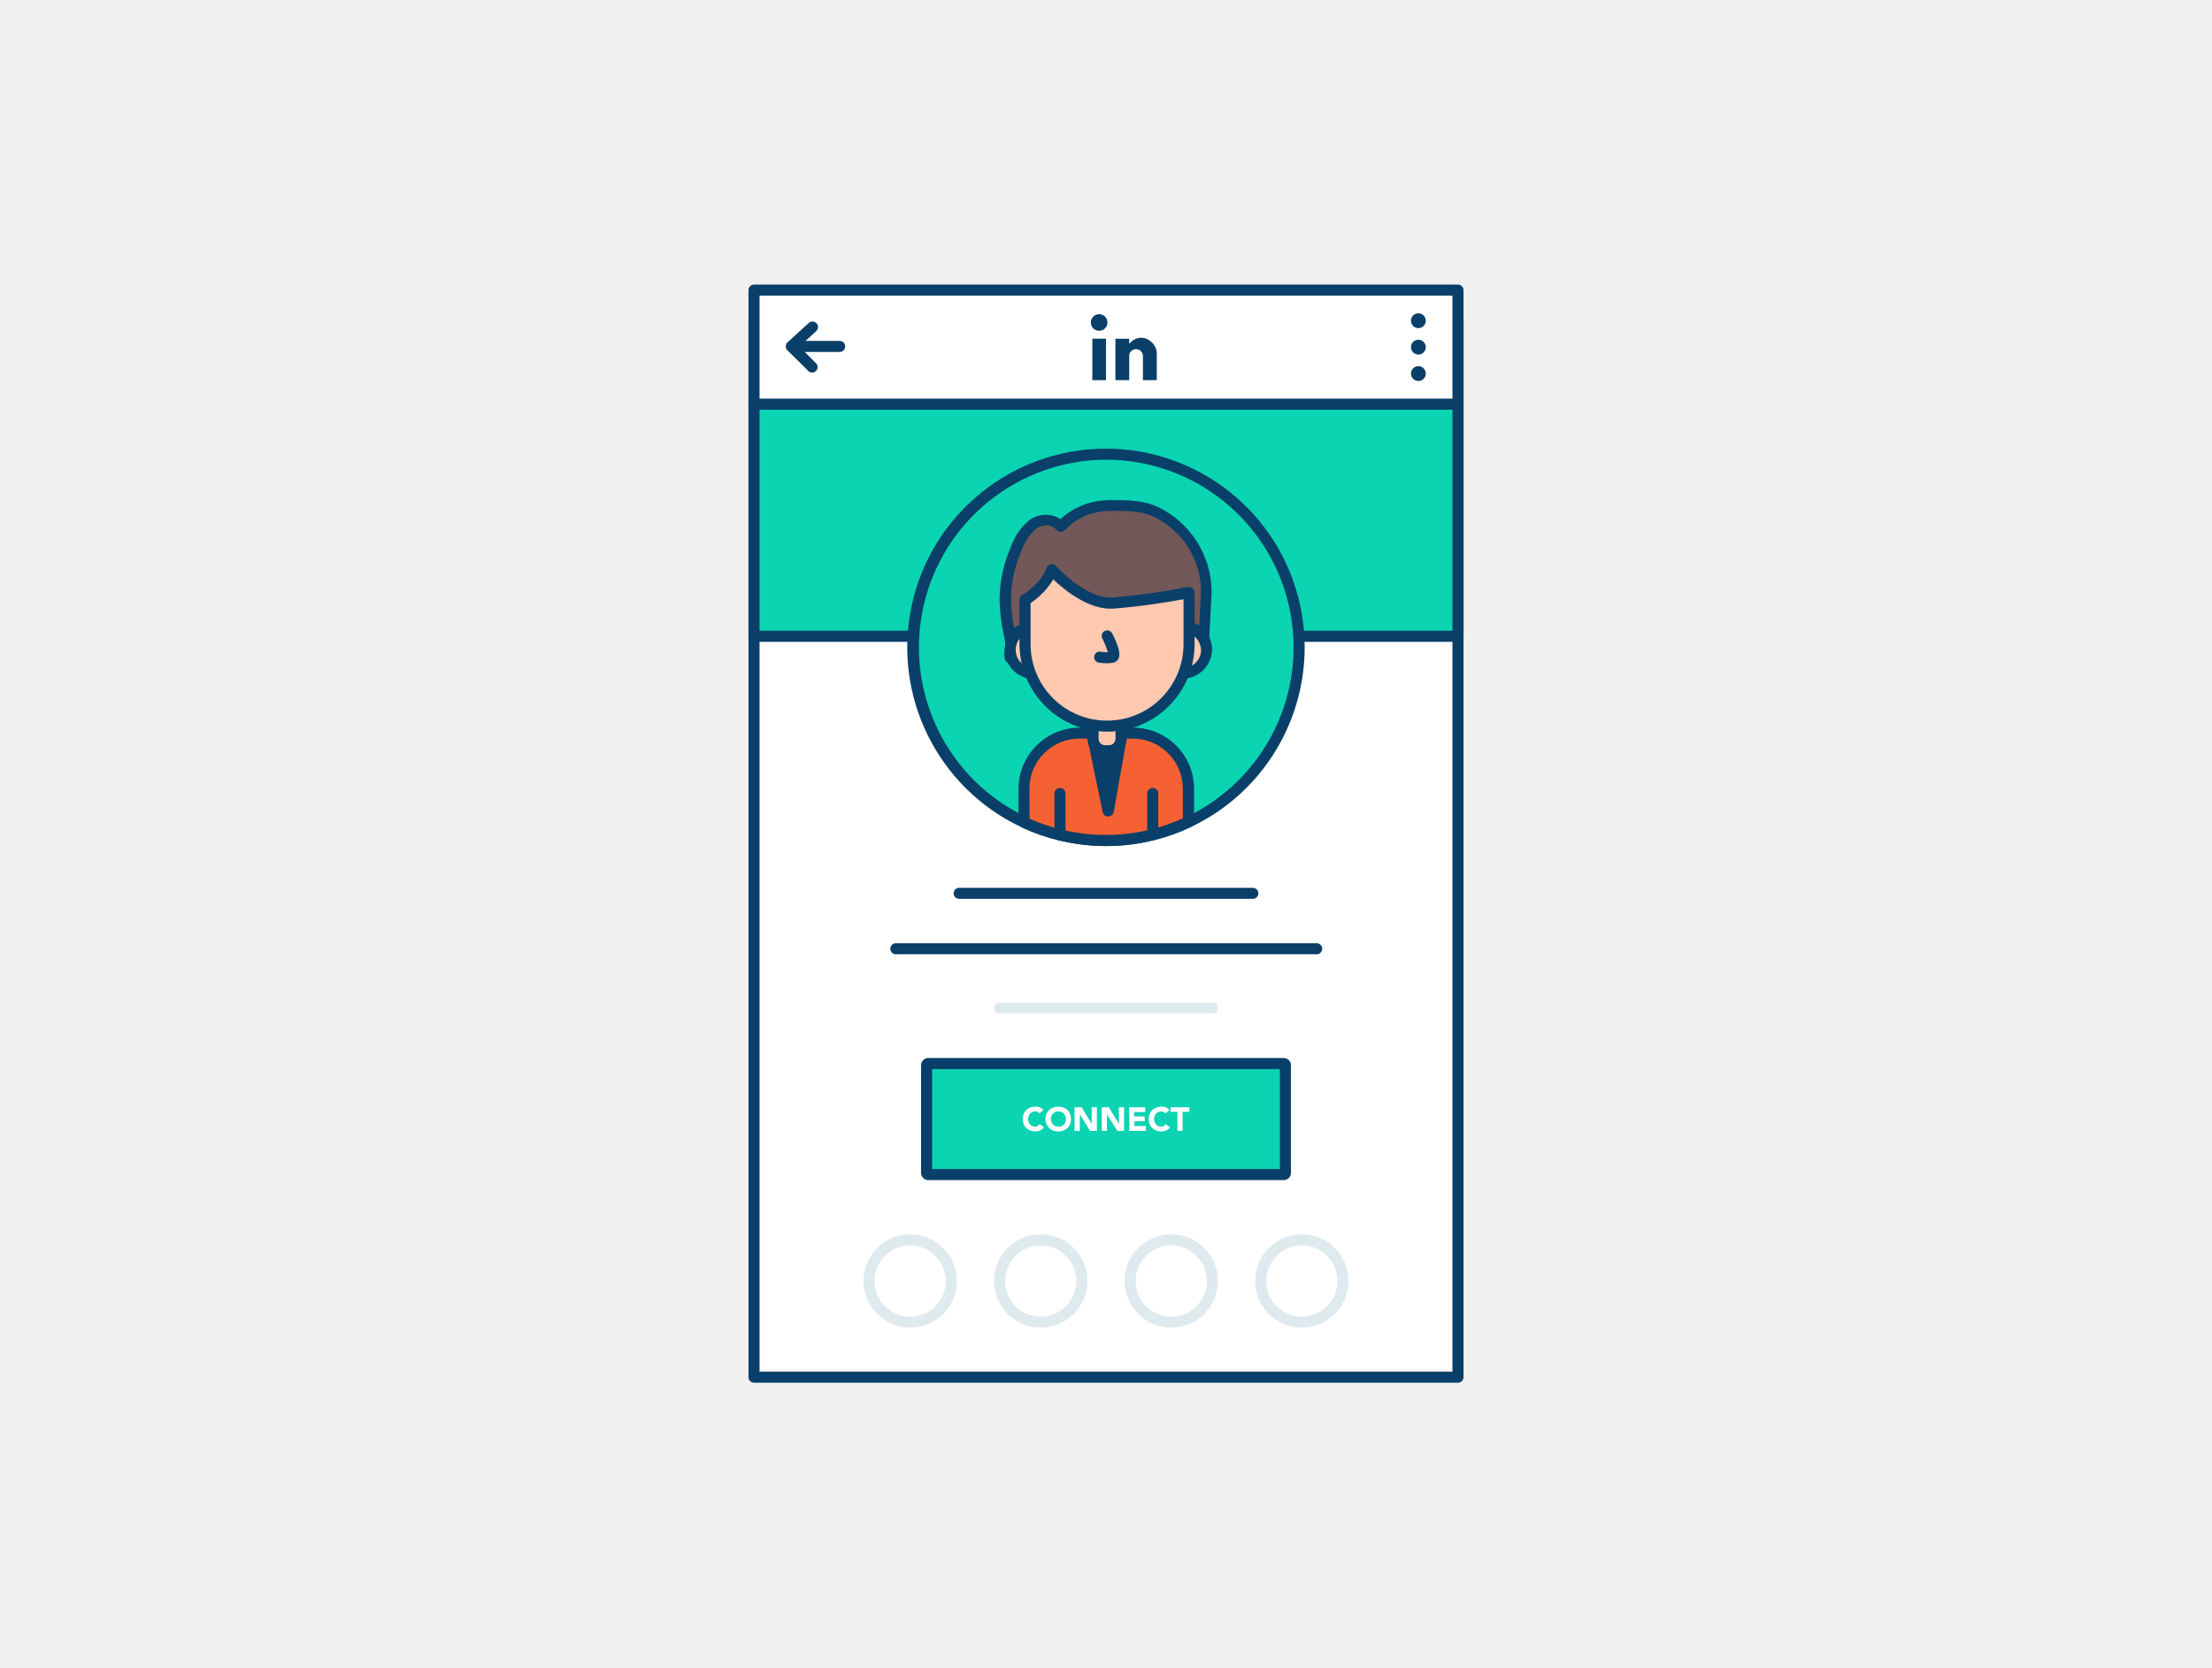
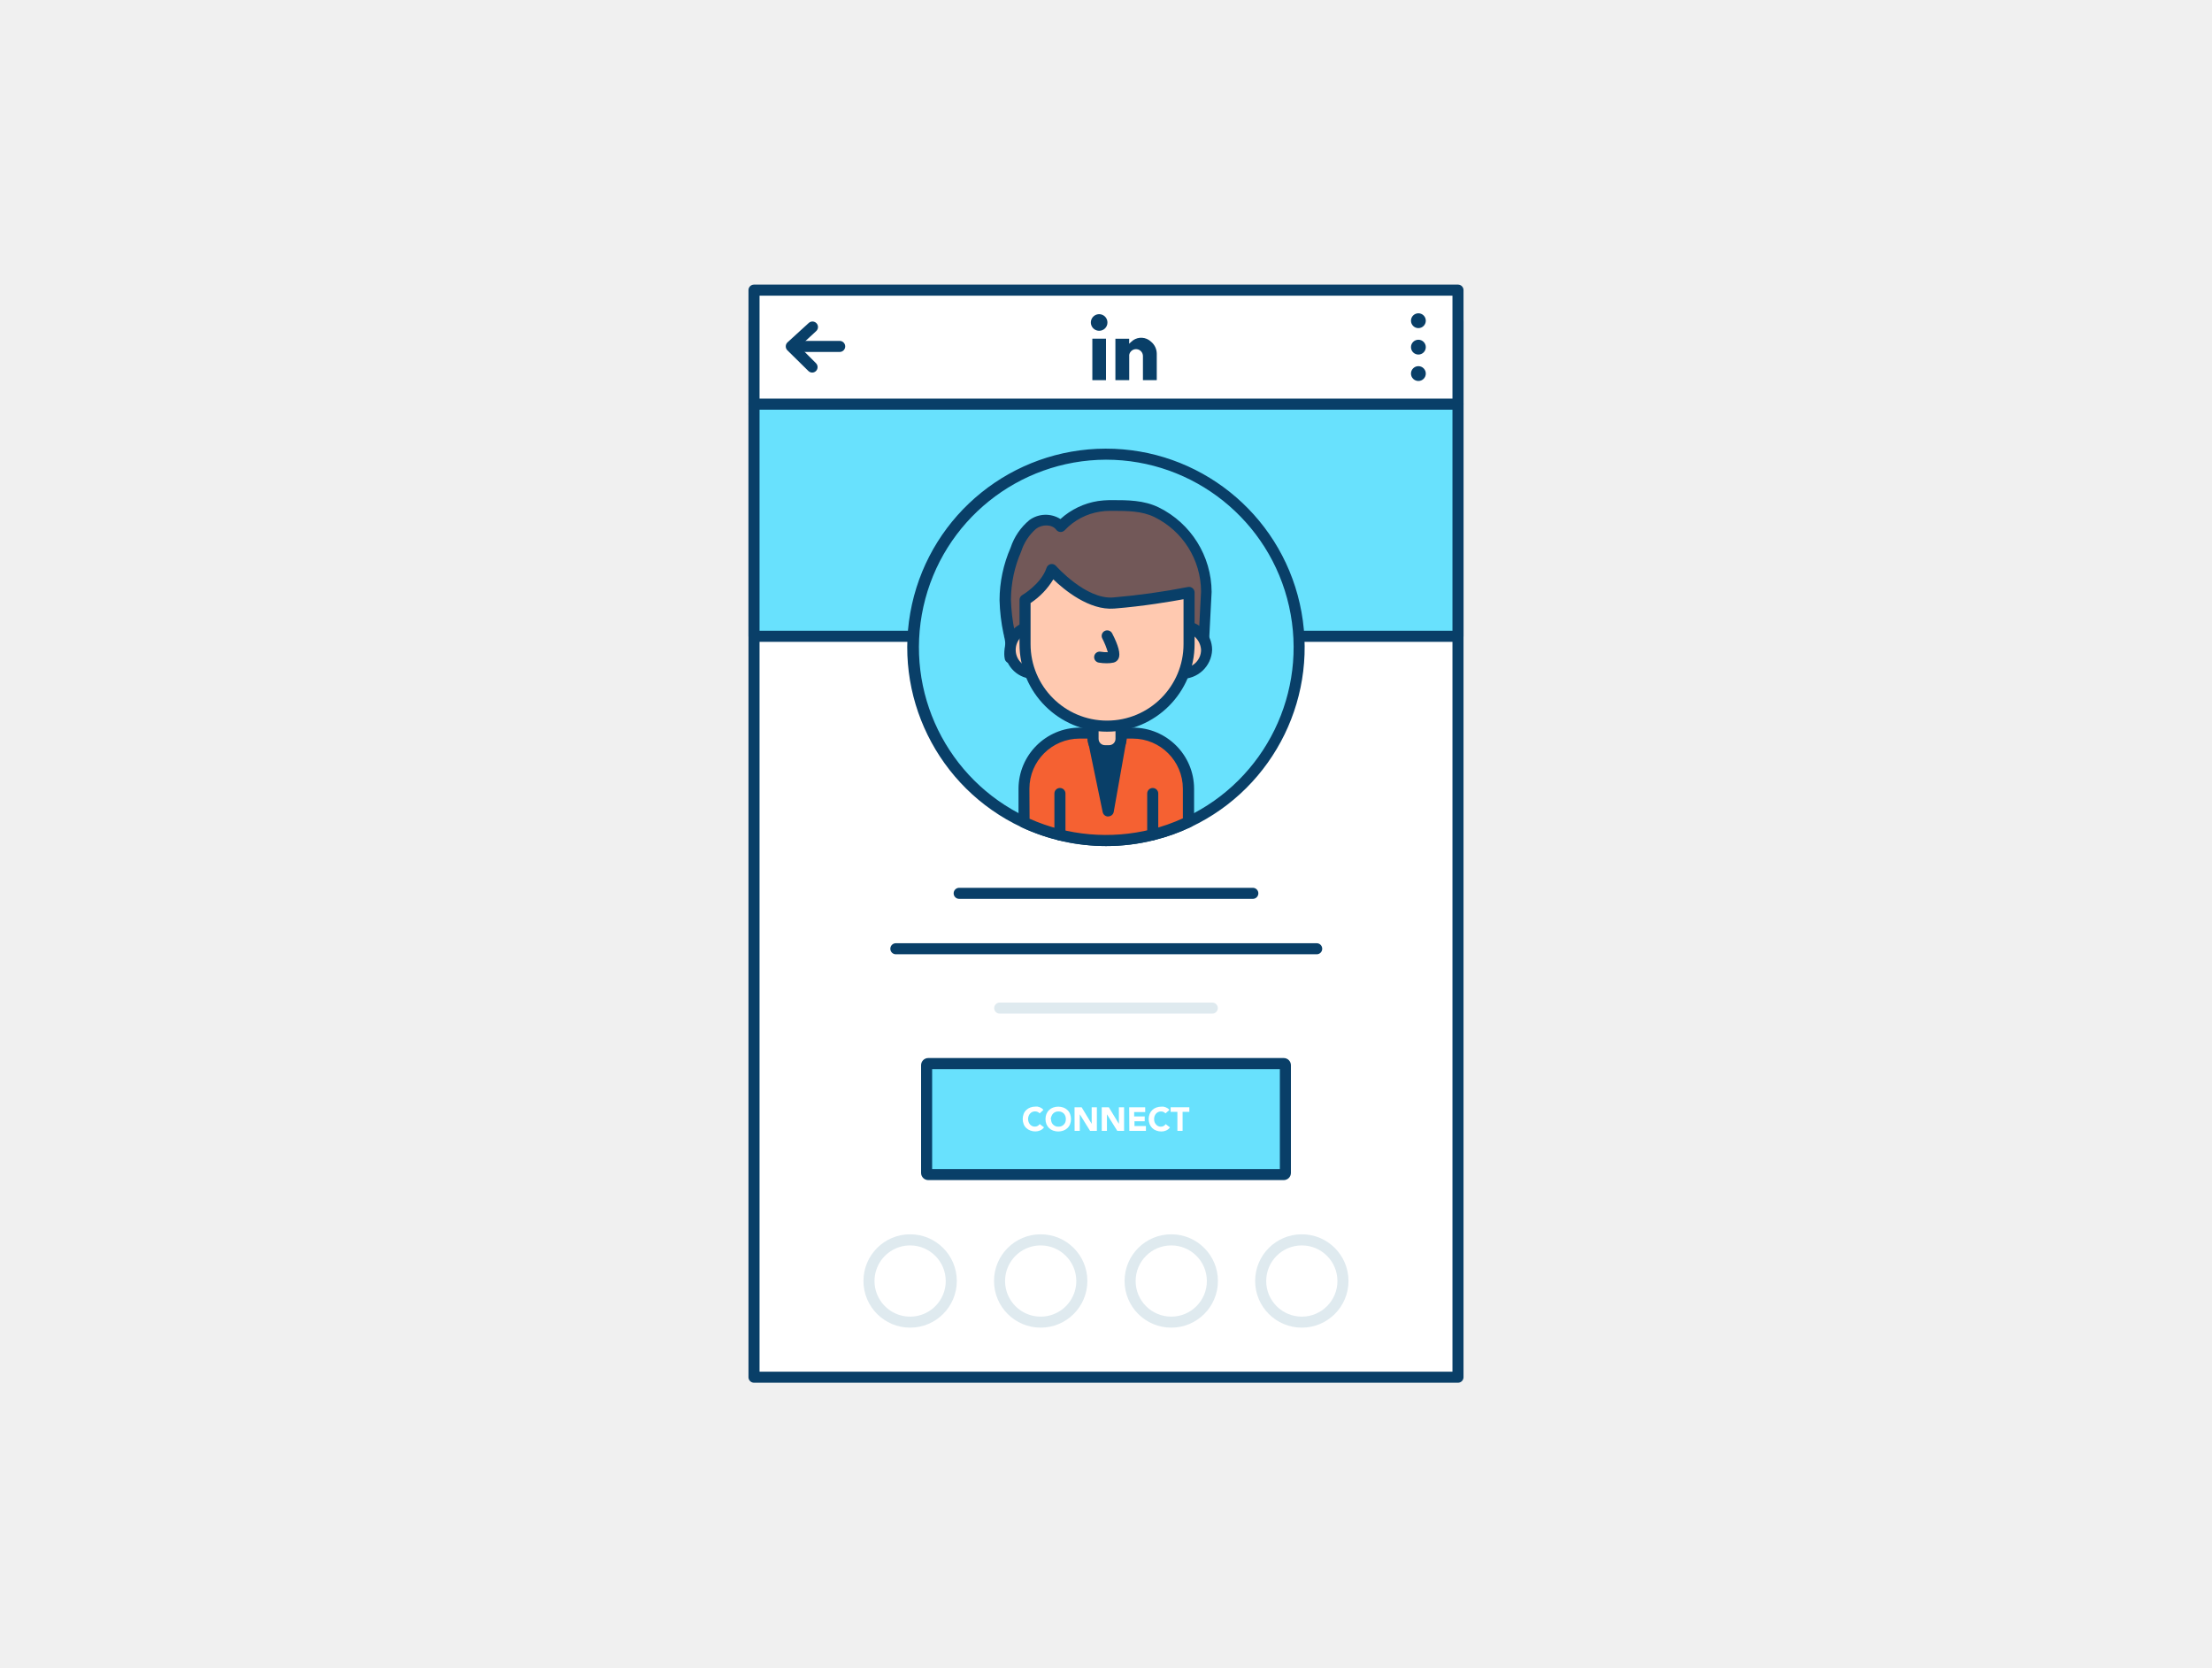
<svg xmlns="http://www.w3.org/2000/svg" viewBox="0 0 400 300" width="406" height="306" class="illustration styles_illustrationTablet__1DWOa">
  <g id="_522_linkedin_outline" data-name="#522_linkedin_outline">
    <rect x="136.35" y="57.29" width="127.31" height="191" fill="#fff" />
    <path d="M263.65,249.28H136.35a1,1,0,0,1-1-1v-191a1,1,0,0,1,1-1h127.3a1,1,0,0,1,1,1v191A1,1,0,0,1,263.65,249.28Zm-126.3-2h125.3v-189H137.35Z" fill="#093f68" />
-     <rect x="136.35" y="72.34" width="127.31" height="41.96" fill="#0ad4b2" />
+     <rect x="136.35" y="72.34" width="127.31" height="41.96" fill="#68e1fd" />
    <path d="M263.65,115.31H136.35a1,1,0,0,1-1-1v-42a1,1,0,0,1,1-1h127.3a1,1,0,0,1,1,1v42A1,1,0,0,1,263.65,115.31Zm-126.3-2h125.3v-40H137.35Z" fill="#093f68" />
-     <path d="M234.92,116.31a34.91,34.91,0,0,1-20,31.58,33.26,33.26,0,0,1-6.48,2.31,34.85,34.85,0,0,1-16.78,0,34,34,0,0,1-6.49-2.29,34.93,34.93,0,1,1,49.74-31.63Z" fill="#0ad4b2" />
+     <path d="M234.92,116.31a34.91,34.91,0,0,1-20,31.58,33.26,33.26,0,0,1-6.48,2.31,34.85,34.85,0,0,1-16.78,0,34,34,0,0,1-6.49-2.29,34.93,34.93,0,1,1,49.74-31.63Z" fill="#68e1fd" />
    <path d="M200,152.24a36.2,36.2,0,0,1-15.25-3.39,35.93,35.93,0,1,1,30.61-.06,34.18,34.18,0,0,1-6.67,2.38A35.48,35.48,0,0,1,200,152.24Zm0-69.86A33.94,33.94,0,0,0,185.6,147a33.19,33.19,0,0,0,6.3,2.22,34.21,34.21,0,0,0,16.31,0A32.91,32.91,0,0,0,214.5,147,33.94,33.94,0,0,0,200,82.38Z" fill="#093f68" />
    <path d="M214.93,141.89v6a33.26,33.26,0,0,1-6.48,2.31,34.85,34.85,0,0,1-16.78,0,34,34,0,0,1-6.49-2.29v-6.05a10.06,10.06,0,0,1,10.07-10.06h9.62A10.05,10.05,0,0,1,214.93,141.89Z" fill="#f56132" />
    <path d="M200,152.24a36.2,36.2,0,0,1-15.25-3.39,1,1,0,0,1-.57-.91v-6.05a11.08,11.08,0,0,1,11.07-11.06h9.62a11.07,11.07,0,0,1,11.06,11.06v6a1,1,0,0,1-.57.9,34.18,34.18,0,0,1-6.67,2.38A35.48,35.48,0,0,1,200,152.24Zm-13.82-4.94a33.93,33.93,0,0,0,22,1.93,32.79,32.79,0,0,0,5.72-2v-5.36a9.07,9.07,0,0,0-9.06-9.06h-9.62a9.07,9.07,0,0,0-9.07,9.06Zm28.75.59h0Z" fill="#093f68" />
    <polygon points="197.66 132.81 200.4 145.9 202.72 132.81 197.66 132.81" fill="#093f68" />
    <path d="M200.4,146.9a1,1,0,0,1-1-.8L196.68,133a1,1,0,0,1,1-1.21h5.06a1,1,0,0,1,.77.36,1,1,0,0,1,.21.82l-2.32,13.08a1,1,0,0,1-1,.83Zm-1.51-13.09,1.43,6.82,1.21-6.82Z" fill="#093f68" />
    <path d="M198.79,90.82a11.82,11.82,0,0,1,1.88-.15c2.91,0,5.88-.07,8.54,1.23a16.13,16.13,0,0,1,9,14.37s-.62,11.92-.62,11.92H182.71a7.23,7.23,0,0,1,.15-2.22,9.57,9.57,0,0,0-.35-2.31,32.55,32.55,0,0,1-.7-5.9,23.11,23.11,0,0,1,1.91-9.09,10,10,0,0,1,3.07-4.58c1.52-1.08,3.93-1.11,5,.4A12.12,12.12,0,0,1,198.79,90.82Z" fill="#725858" />
    <path d="M217.57,119.19H182.71a1,1,0,0,1-1-.72,4.36,4.36,0,0,1,0-1.91,5.17,5.17,0,0,0,.09-.64,6,6,0,0,0-.22-1.54c0-.17-.07-.34-.11-.52a33.15,33.15,0,0,1-.72-6.09,23.89,23.89,0,0,1,2-9.48,10.91,10.91,0,0,1,3.41-5,5,5,0,0,1,5.6-.18,13.15,13.15,0,0,1,6.83-3.26h0a17.69,17.69,0,0,1,2-.16h.51c2.83,0,5.75,0,8.46,1.33a17.12,17.12,0,0,1,9.54,15.27s0,0-.62,12A1,1,0,0,1,217.57,119.19Zm-33.88-2h32.93c.15-2.8.56-10.85.57-11a15.07,15.07,0,0,0-8.42-13.43c-2.29-1.12-4.86-1.12-7.58-1.13h-.52a11.28,11.28,0,0,0-1.72.14h0a11.07,11.07,0,0,0-6.41,3.36,1,1,0,0,1-.8.32,1,1,0,0,1-.75-.41c-.74-1-2.53-1-3.62-.18a9.07,9.07,0,0,0-2.72,4.15,22,22,0,0,0-1.84,8.69,32,32,0,0,0,.68,5.73l.11.48a7.9,7.9,0,0,1,.26,2.06c0,.28-.07.58-.12.89A2.93,2.93,0,0,1,183.69,117.19Z" fill="#093f68" />
    <path d="M197.66,129.9h5.06a0,0,0,0,1,0,0v2.91a2.15,2.15,0,0,1-2.15,2.15h-.76a2.15,2.15,0,0,1-2.15-2.15V129.9A0,0,0,0,1,197.66,129.9Z" fill="#ffc9b0" />
    <path d="M200.57,136h-.76a3.15,3.15,0,0,1-3.15-3.15V129.9a1,1,0,0,1,1-1h5.06a1,1,0,0,1,1,1v2.91A3.15,3.15,0,0,1,200.57,136Zm-1.91-5.06v1.91a1.14,1.14,0,0,0,1.15,1.15h.76a1.15,1.15,0,0,0,1.15-1.15V130.9Z" fill="#093f68" />
    <ellipse cx="186.56" cy="116.75" rx="4.63" ry="4.24" fill="#ffc9b0" />
    <path d="M186.56,122a5.25,5.25,0,1,1,5.63-5.24A5.45,5.45,0,0,1,186.56,122Zm0-8.47a3.26,3.26,0,1,0,3.63,3.23A3.45,3.45,0,0,0,186.56,113.52Z" fill="#093f68" />
    <ellipse cx="213.55" cy="116.75" rx="4.63" ry="4.24" fill="#ffc9b0" />
    <path d="M213.55,122a5.25,5.25,0,1,1,5.64-5.24A5.45,5.45,0,0,1,213.55,122Zm0-8.47a3.26,3.26,0,1,0,3.64,3.23A3.45,3.45,0,0,0,213.55,113.52Z" fill="#093f68" />
    <path d="M200.19,130.56h0a14.83,14.83,0,0,1-14.83-14.83v-8s3.73-2.13,4.84-5.49c0,0,5.7,6.48,11.19,6A125.23,125.23,0,0,0,215,106.4v9.33A14.83,14.83,0,0,1,200.19,130.56Z" fill="#ffc9b0" />
    <path d="M200.19,131.56a15.85,15.85,0,0,1-15.83-15.83v-8a1,1,0,0,1,.5-.87s3.42-2,4.39-4.93a1,1,0,0,1,1.7-.35c.05.06,5.45,6.12,10.36,5.71a126.14,126.14,0,0,0,13.51-1.89,1,1,0,0,1,.83.21,1,1,0,0,1,.37.77v9.33A15.85,15.85,0,0,1,200.19,131.56ZM186.36,108.3v7.43a13.83,13.83,0,0,0,27.66,0v-8.12c-2.22.41-7.24,1.27-12.55,1.69-4.51.35-9-3.36-11-5.28A13.51,13.51,0,0,1,186.36,108.3Z" fill="#093f68" />
    <path d="M200.11,119.19a8.59,8.59,0,0,1-1.43-.12,1,1,0,0,1-.81-1.16,1,1,0,0,1,1.16-.81,6.84,6.84,0,0,0,1.3.09,14.1,14.1,0,0,0-1-2.49,1,1,0,0,1,1.78-.92c1.14,2.2,1.54,3.72,1.17,4.53a1.32,1.32,0,0,1-.88.75A5.34,5.34,0,0,1,200.11,119.19Z" fill="#093f68" />
    <path d="M191.67,151.23a1,1,0,0,1-1-1v-7.49a1,1,0,0,1,2,0v7.49A1,1,0,0,1,191.67,151.23Z" fill="#093f68" />
    <path d="M208.45,151.2a1,1,0,0,1-1-1v-7.46a1,1,0,0,1,2,0v7.46A1,1,0,0,1,208.45,151.2Z" fill="#093f68" />
    <rect x="136.35" y="51.72" width="127.31" height="20.63" fill="#fff" />
    <path d="M263.65,73.34H136.35a1,1,0,0,1-1-1V51.72a1,1,0,0,1,1-1h127.3a1,1,0,0,1,1,1V72.34A1,1,0,0,1,263.65,73.34Zm-126.3-2h125.3V52.72H137.35Z" fill="#093f68" />
    <path d="M151.84,62.9h-7.65a1,1,0,0,1,0-2h7.65a1,1,0,0,1,0,2Z" fill="#093f68" />
    <path d="M146.88,66.63a1,1,0,0,1-.7-.29l-3.79-3.73a1,1,0,0,1-.3-.73,1,1,0,0,1,.32-.72l3.79-3.46a1,1,0,1,1,1.35,1.47l-3,2.76,3,3a1,1,0,0,1,0,1.42A1,1,0,0,1,146.88,66.63Z" fill="#093f68" />
    <path d="M209.17,68h-2.49V63.67a1.25,1.25,0,0,0-2.48-.25c0,.11,0,.22,0,.33V68H201.7V60.51h2.49v.91a8,8,0,0,1,.69-.62,2.58,2.58,0,0,1,3.25.23,2.85,2.85,0,0,1,1.05,2.22v4.62S209.17,67.93,209.17,68Z" fill="#093f68" />
    <path d="M197.53,60.5H200V68h-2.47Z" fill="#093f68" />
    <path d="M200.26,57.58a1.48,1.48,0,0,1-1.5,1.49,1.5,1.5,0,1,1,1.5-1.49Z" fill="#093f68" />
    <circle cx="256.49" cy="57.25" r="1.34" fill="#093f68" />
    <circle cx="256.49" cy="62.03" r="1.34" fill="#093f68" />
    <circle cx="256.49" cy="66.81" r="1.34" fill="#093f68" />
-     <rect x="167.56" y="191.57" width="64.87" height="20.07" rx="0.3" fill="#0ad4b2" />
+     <rect x="167.56" y="191.57" width="64.87" height="20.07" rx="0.3" fill="#68e1fd" />
    <path d="M232.14,212.64H167.86a1.3,1.3,0,0,1-1.3-1.3V191.87a1.3,1.3,0,0,1,1.3-1.3h64.28a1.3,1.3,0,0,1,1.3,1.3v19.47A1.3,1.3,0,0,1,232.14,212.64Zm-63.58-2h62.88V192.57H168.56Z" fill="#093f68" />
    <path d="M164.59,239.32a8.44,8.44,0,1,1,8.43-8.44A8.44,8.44,0,0,1,164.59,239.32Zm0-14.87a6.44,6.44,0,1,0,6.43,6.43A6.45,6.45,0,0,0,164.59,224.45Z" fill="#dfeaef" />
    <path d="M188.2,239.32a8.44,8.44,0,1,1,8.43-8.44A8.44,8.44,0,0,1,188.2,239.32Zm0-14.87a6.44,6.44,0,1,0,6.43,6.43A6.45,6.45,0,0,0,188.2,224.45Z" fill="#dfeaef" />
    <path d="M211.8,239.32a8.44,8.44,0,1,1,8.44-8.44A8.44,8.44,0,0,1,211.8,239.32Zm0-14.87a6.44,6.44,0,1,0,6.44,6.43A6.44,6.44,0,0,0,211.8,224.45Z" fill="#dfeaef" />
    <path d="M235.41,239.32a8.44,8.44,0,1,1,8.44-8.44A8.44,8.44,0,0,1,235.41,239.32Zm0-14.87a6.44,6.44,0,1,0,6.44,6.43A6.44,6.44,0,0,0,235.41,224.45Z" fill="#dfeaef" />
    <path d="M188,200.58a1,1,0,0,0-.34-.26,1.26,1.26,0,0,0-1,0,1.24,1.24,0,0,0-.39.29,1.28,1.28,0,0,0-.26.44,1.58,1.58,0,0,0-.1.55,1.63,1.63,0,0,0,.1.55,1.52,1.52,0,0,0,.25.43,1.24,1.24,0,0,0,.39.29,1.07,1.07,0,0,0,.47.1,1,1,0,0,0,.51-.12.93.93,0,0,0,.37-.34l.79.59a1.64,1.64,0,0,1-.69.56,2.14,2.14,0,0,1-.86.18,2.51,2.51,0,0,1-.92-.16,2,2,0,0,1-.73-.45,1.86,1.86,0,0,1-.48-.71,2.6,2.6,0,0,1,0-1.85,1.86,1.86,0,0,1,.48-.71,2,2,0,0,1,.73-.45,2.51,2.51,0,0,1,.92-.16l.38,0a2.85,2.85,0,0,1,.39.11,2.09,2.09,0,0,1,.36.19,1.26,1.26,0,0,1,.31.3Z" fill="#fff" />
    <path d="M189.06,201.61a2.45,2.45,0,0,1,.17-.93,2.12,2.12,0,0,1,.48-.71,2,2,0,0,1,.73-.45,2.75,2.75,0,0,1,1.85,0,2,2,0,0,1,.73.45,1.86,1.86,0,0,1,.48.71,2.6,2.6,0,0,1,0,1.85,1.86,1.86,0,0,1-.48.71,2,2,0,0,1-.73.45,2.75,2.75,0,0,1-1.85,0,2,2,0,0,1-.73-.45,2.12,2.12,0,0,1-.48-.71A2.43,2.43,0,0,1,189.06,201.61Zm1,0a1.63,1.63,0,0,0,.09.55,1.21,1.21,0,0,0,.27.43,1.27,1.27,0,0,0,1,.39,1.33,1.33,0,0,0,.54-.1,1.17,1.17,0,0,0,.42-.29,1.21,1.21,0,0,0,.27-.43,1.63,1.63,0,0,0,.09-.55,1.59,1.59,0,0,0-.09-.55,1.24,1.24,0,0,0-.69-.73,1.33,1.33,0,0,0-.54-.1,1.27,1.27,0,0,0-1,.39,1.16,1.16,0,0,0-.27.44A1.59,1.59,0,0,0,190,201.61Z" fill="#fff" />
    <path d="M194.31,199.47h1.28l1.82,3h0v-3h.94v4.27h-1.23l-1.86-3h0v3h-.94Z" fill="#fff" />
    <path d="M199.23,199.47h1.28l1.82,3h0v-3h.94v4.27h-1.23l-1.87-3h0v3h-.94Z" fill="#fff" />
    <path d="M204.19,199.47h2.9v.87h-2v.79H207V202h-1.85v.87h2.07v.87h-3Z" fill="#fff" />
    <path d="M210.75,200.58a1,1,0,0,0-.35-.26,1.11,1.11,0,0,0-.46-.09,1.21,1.21,0,0,0-.5.1,1.24,1.24,0,0,0-.39.29,1.46,1.46,0,0,0-.26.44,1.59,1.59,0,0,0-.09.55,1.63,1.63,0,0,0,.09.55,1.54,1.54,0,0,0,.26.43,1.33,1.33,0,0,0,.38.29,1.12,1.12,0,0,0,.48.1,1.07,1.07,0,0,0,.51-.12,1,1,0,0,0,.37-.34l.78.59a1.64,1.64,0,0,1-.69.56,2.09,2.09,0,0,1-.85.18,2.56,2.56,0,0,1-.93-.16,2,2,0,0,1-.73-.45,2.12,2.12,0,0,1-.48-.71,2.6,2.6,0,0,1,0-1.85,2.12,2.12,0,0,1,.48-.71,2,2,0,0,1,.73-.45,2.56,2.56,0,0,1,.93-.16l.37,0a2.5,2.5,0,0,1,.39.11,1.85,1.85,0,0,1,.37.19,1.46,1.46,0,0,1,.31.3Z" fill="#fff" />
    <path d="M212.91,200.3h-1.22v-.83h3.38v.83h-1.22v3.44h-.94Z" fill="#fff" />
    <path d="M226.55,161.79h-53.1a1,1,0,0,1,0-2h53.1a1,1,0,0,1,0,2Z" fill="#093f68" />
    <path d="M238.05,171.81H162a1,1,0,0,1,0-2h76.1a1,1,0,0,1,0,2Z" fill="#093f68" />
    <path d="M219.22,182.54H180.78a1,1,0,0,1,0-2h38.44a1,1,0,0,1,0,2Z" fill="#dfeaef" />
  </g>
</svg>
